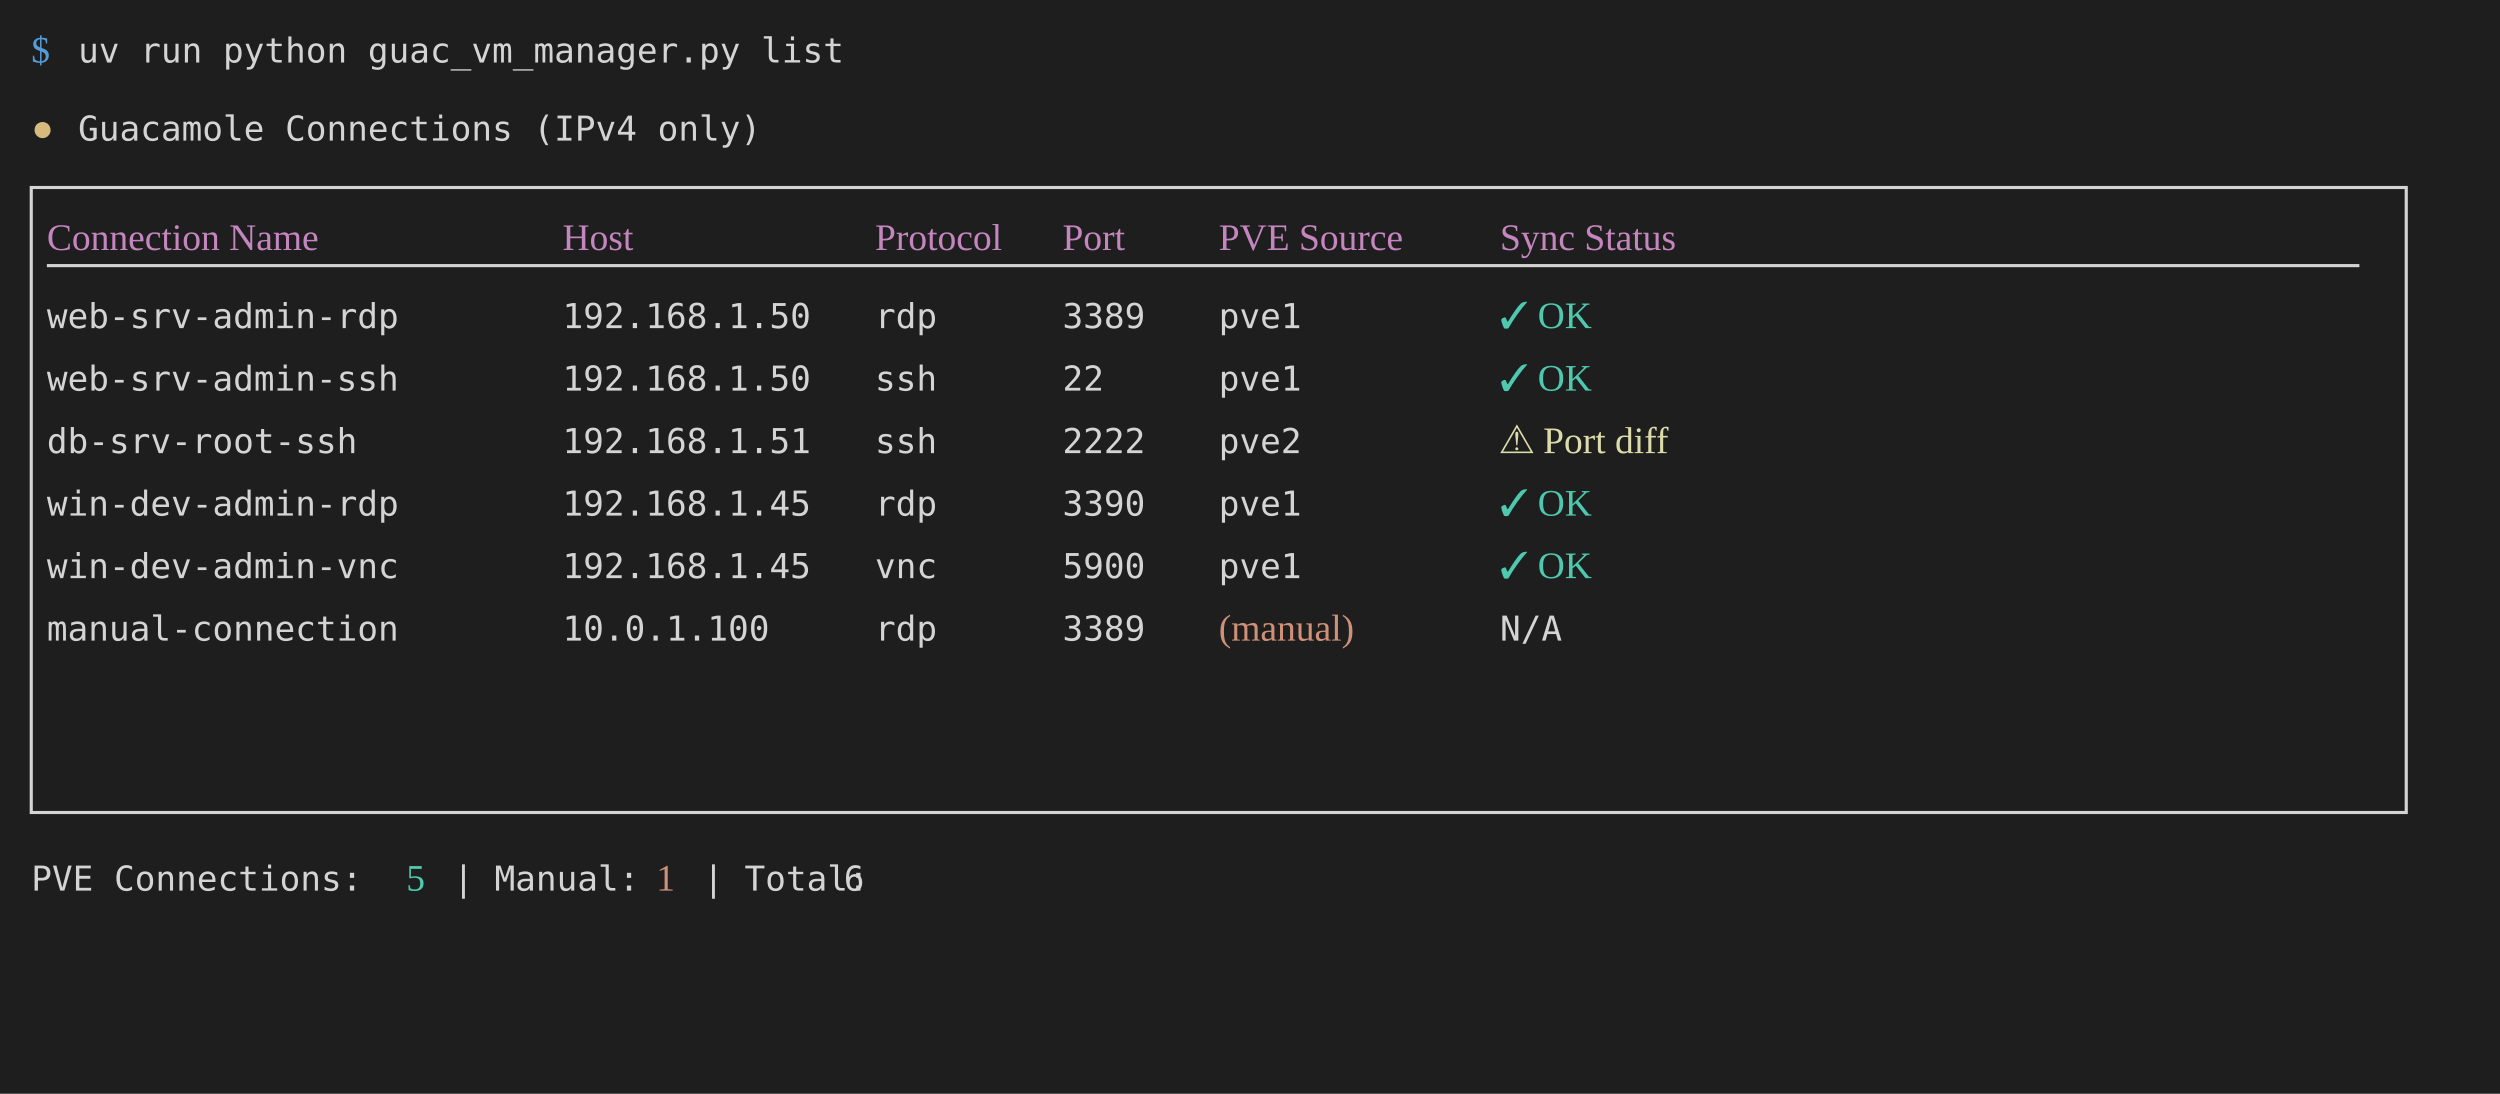
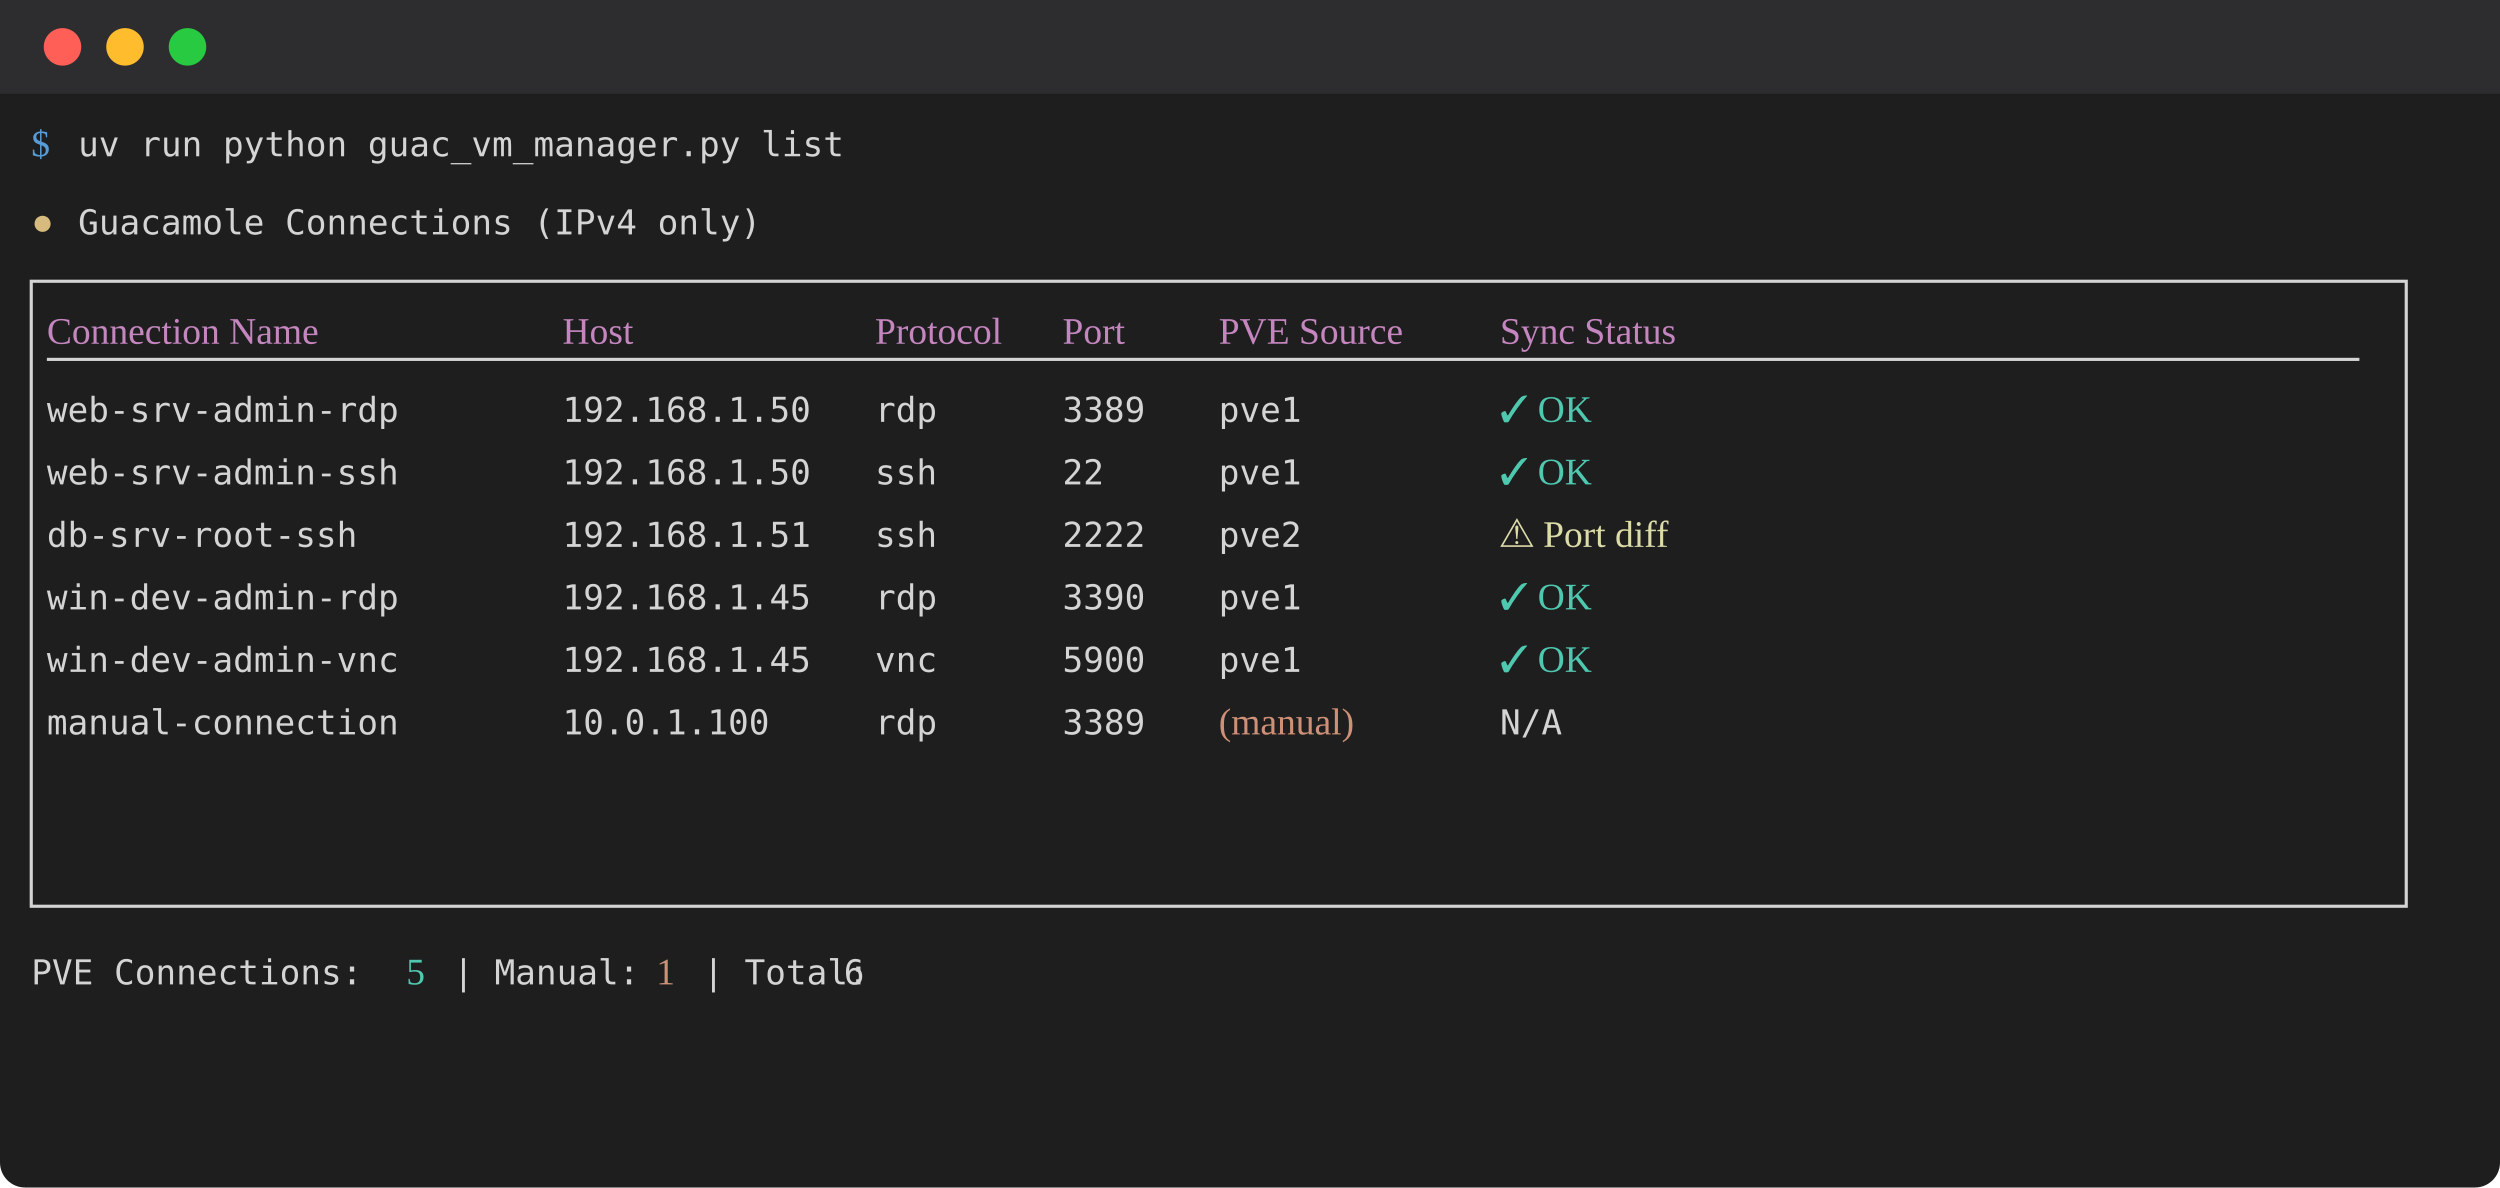
- <svg xmlns="http://www.w3.org/2000/svg" width="800" height="350">
+ <svg xmlns="http://www.w3.org/2000/svg" width="800" height="380">
  <defs>
    <style>
      .terminal-bg { fill: #1e1e1e; }
      .terminal-text { fill: #d4d4d4; font-family: 'Monaco', 'Menlo', 'Ubuntu Mono', monospace; font-size: 11px; }
      .terminal-green { fill: #4ec9b0; }
      .terminal-yellow { fill: #dcdcaa; }
      .terminal-orange { fill: #ce9178; }
      .terminal-prompt { fill: #569cd6; }
      .terminal-success { fill: #4ec9b0; }
      .terminal-symbol { fill: #d7ba7d; }
      .terminal-header { fill: #c586c0; }
      .terminal-border { fill: none; stroke: #d4d4d4; stroke-width: 1; }
      .terminal-warning { fill: #dcdcaa; }
    </style>
  </defs>
-   <rect width="800" height="350" class="terminal-bg" />
-   <text x="10" y="20" class="terminal-prompt">$</text>
-   <text x="25" y="20" class="terminal-text">uv run python guac_vm_manager.py list</text>
-   <text x="10" y="45" class="terminal-symbol">●</text>
-   <text x="25" y="45" class="terminal-text">Guacamole Connections (IPv4 only)</text>
-   <rect x="10" y="60" width="760" height="200" class="terminal-border" />
-   <text x="15" y="80" class="terminal-header">Connection Name</text>
-   <text x="180" y="80" class="terminal-header">Host</text>
-   <text x="280" y="80" class="terminal-header">Protocol</text>
-   <text x="340" y="80" class="terminal-header">Port</text>
-   <text x="390" y="80" class="terminal-header">PVE Source</text>
-   <text x="480" y="80" class="terminal-header">Sync Status</text>
-   <line x1="15" y1="85" x2="755" y2="85" stroke="#d4d4d4" stroke-width="1" />
-   <text x="15" y="105" class="terminal-text">web-srv-admin-rdp</text>
-   <text x="180" y="105" class="terminal-text">192.168.1.50</text>
-   <text x="280" y="105" class="terminal-text">rdp</text>
-   <text x="340" y="105" class="terminal-text">3389</text>
-   <text x="390" y="105" class="terminal-text">pve1</text>
-   <text x="480" y="105" class="terminal-success">✓ OK</text>
-   <text x="15" y="125" class="terminal-text">web-srv-admin-ssh</text>
-   <text x="180" y="125" class="terminal-text">192.168.1.50</text>
-   <text x="280" y="125" class="terminal-text">ssh</text>
-   <text x="340" y="125" class="terminal-text">22</text>
-   <text x="390" y="125" class="terminal-text">pve1</text>
-   <text x="480" y="125" class="terminal-success">✓ OK</text>
-   <text x="15" y="145" class="terminal-text">db-srv-root-ssh</text>
-   <text x="180" y="145" class="terminal-text">192.168.1.51</text>
-   <text x="280" y="145" class="terminal-text">ssh</text>
-   <text x="340" y="145" class="terminal-text">2222</text>
-   <text x="390" y="145" class="terminal-text">pve2</text>
-   <text x="480" y="145" class="terminal-warning">⚠ Port diff</text>
-   <text x="15" y="165" class="terminal-text">win-dev-admin-rdp</text>
-   <text x="180" y="165" class="terminal-text">192.168.1.45</text>
-   <text x="280" y="165" class="terminal-text">rdp</text>
-   <text x="340" y="165" class="terminal-text">3390</text>
-   <text x="390" y="165" class="terminal-text">pve1</text>
-   <text x="480" y="165" class="terminal-success">✓ OK</text>
-   <text x="15" y="185" class="terminal-text">win-dev-admin-vnc</text>
-   <text x="180" y="185" class="terminal-text">192.168.1.45</text>
-   <text x="280" y="185" class="terminal-text">vnc</text>
-   <text x="340" y="185" class="terminal-text">5900</text>
-   <text x="390" y="185" class="terminal-text">pve1</text>
-   <text x="480" y="185" class="terminal-success">✓ OK</text>
-   <text x="15" y="205" class="terminal-text">manual-connection</text>
-   <text x="180" y="205" class="terminal-text">10.0.1.100</text>
-   <text x="280" y="205" class="terminal-text">rdp</text>
-   <text x="340" y="205" class="terminal-text">3389</text>
-   <text x="390" y="205" class="terminal-orange">(manual)</text>
-   <text x="480" y="205" class="terminal-text">N/A</text>
-   <text x="10" y="285" class="terminal-text">PVE Connections: </text>
-   <text x="130" y="285" class="terminal-success">5</text>
-   <text x="145" y="285" class="terminal-text"> | Manual: </text>
-   <text x="210" y="285" class="terminal-orange">1</text>
-   <text x="225" y="285" class="terminal-text"> | Total: </text>
-   <text x="270" y="285" class="terminal-text">6</text>
+   <rect width="800" height="380" class="terminal-bg" rx="8" />
+   <rect fill="#2d2d30" width="800" height="30" rx="8 8 0 0" />
+   <circle cx="20" cy="15" r="6" fill="#ff5f57" />
+   <circle cx="40" cy="15" r="6" fill="#ffbd2e" />
+   <circle cx="60" cy="15" r="6" fill="#28ca42" />
+   <text x="10" y="50" class="terminal-prompt">$</text>
+   <text x="25" y="50" class="terminal-text">uv run python guac_vm_manager.py list</text>
+   <text x="10" y="75" class="terminal-symbol">●</text>
+   <text x="25" y="75" class="terminal-text">Guacamole Connections (IPv4 only)</text>
+   <rect x="10" y="90" width="760" height="200" class="terminal-border" />
+   <text x="15" y="110" class="terminal-header">Connection Name</text>
+   <text x="180" y="110" class="terminal-header">Host</text>
+   <text x="280" y="110" class="terminal-header">Protocol</text>
+   <text x="340" y="110" class="terminal-header">Port</text>
+   <text x="390" y="110" class="terminal-header">PVE Source</text>
+   <text x="480" y="110" class="terminal-header">Sync Status</text>
+   <line x1="15" y1="115" x2="755" y2="115" stroke="#d4d4d4" stroke-width="1" />
+   <text x="15" y="135" class="terminal-text">web-srv-admin-rdp</text>
+   <text x="180" y="135" class="terminal-text">192.168.1.50</text>
+   <text x="280" y="135" class="terminal-text">rdp</text>
+   <text x="340" y="135" class="terminal-text">3389</text>
+   <text x="390" y="135" class="terminal-text">pve1</text>
+   <text x="480" y="135" class="terminal-success">✓ OK</text>
+   <text x="15" y="155" class="terminal-text">web-srv-admin-ssh</text>
+   <text x="180" y="155" class="terminal-text">192.168.1.50</text>
+   <text x="280" y="155" class="terminal-text">ssh</text>
+   <text x="340" y="155" class="terminal-text">22</text>
+   <text x="390" y="155" class="terminal-text">pve1</text>
+   <text x="480" y="155" class="terminal-success">✓ OK</text>
+   <text x="15" y="175" class="terminal-text">db-srv-root-ssh</text>
+   <text x="180" y="175" class="terminal-text">192.168.1.51</text>
+   <text x="280" y="175" class="terminal-text">ssh</text>
+   <text x="340" y="175" class="terminal-text">2222</text>
+   <text x="390" y="175" class="terminal-text">pve2</text>
+   <text x="480" y="175" class="terminal-warning">⚠ Port diff</text>
+   <text x="15" y="195" class="terminal-text">win-dev-admin-rdp</text>
+   <text x="180" y="195" class="terminal-text">192.168.1.45</text>
+   <text x="280" y="195" class="terminal-text">rdp</text>
+   <text x="340" y="195" class="terminal-text">3390</text>
+   <text x="390" y="195" class="terminal-text">pve1</text>
+   <text x="480" y="195" class="terminal-success">✓ OK</text>
+   <text x="15" y="215" class="terminal-text">win-dev-admin-vnc</text>
+   <text x="180" y="215" class="terminal-text">192.168.1.45</text>
+   <text x="280" y="215" class="terminal-text">vnc</text>
+   <text x="340" y="215" class="terminal-text">5900</text>
+   <text x="390" y="215" class="terminal-text">pve1</text>
+   <text x="480" y="215" class="terminal-success">✓ OK</text>
+   <text x="15" y="235" class="terminal-text">manual-connection</text>
+   <text x="180" y="235" class="terminal-text">10.0.1.100</text>
+   <text x="280" y="235" class="terminal-text">rdp</text>
+   <text x="340" y="235" class="terminal-text">3389</text>
+   <text x="390" y="235" class="terminal-orange">(manual)</text>
+   <text x="480" y="235" class="terminal-text">N/A</text>
+   <text x="10" y="315" class="terminal-text">PVE Connections: </text>
+   <text x="130" y="315" class="terminal-success">5</text>
+   <text x="145" y="315" class="terminal-text"> | Manual: </text>
+   <text x="210" y="315" class="terminal-orange">1</text>
+   <text x="225" y="315" class="terminal-text"> | Total: </text>
+   <text x="270" y="315" class="terminal-text">6</text>
</svg>
